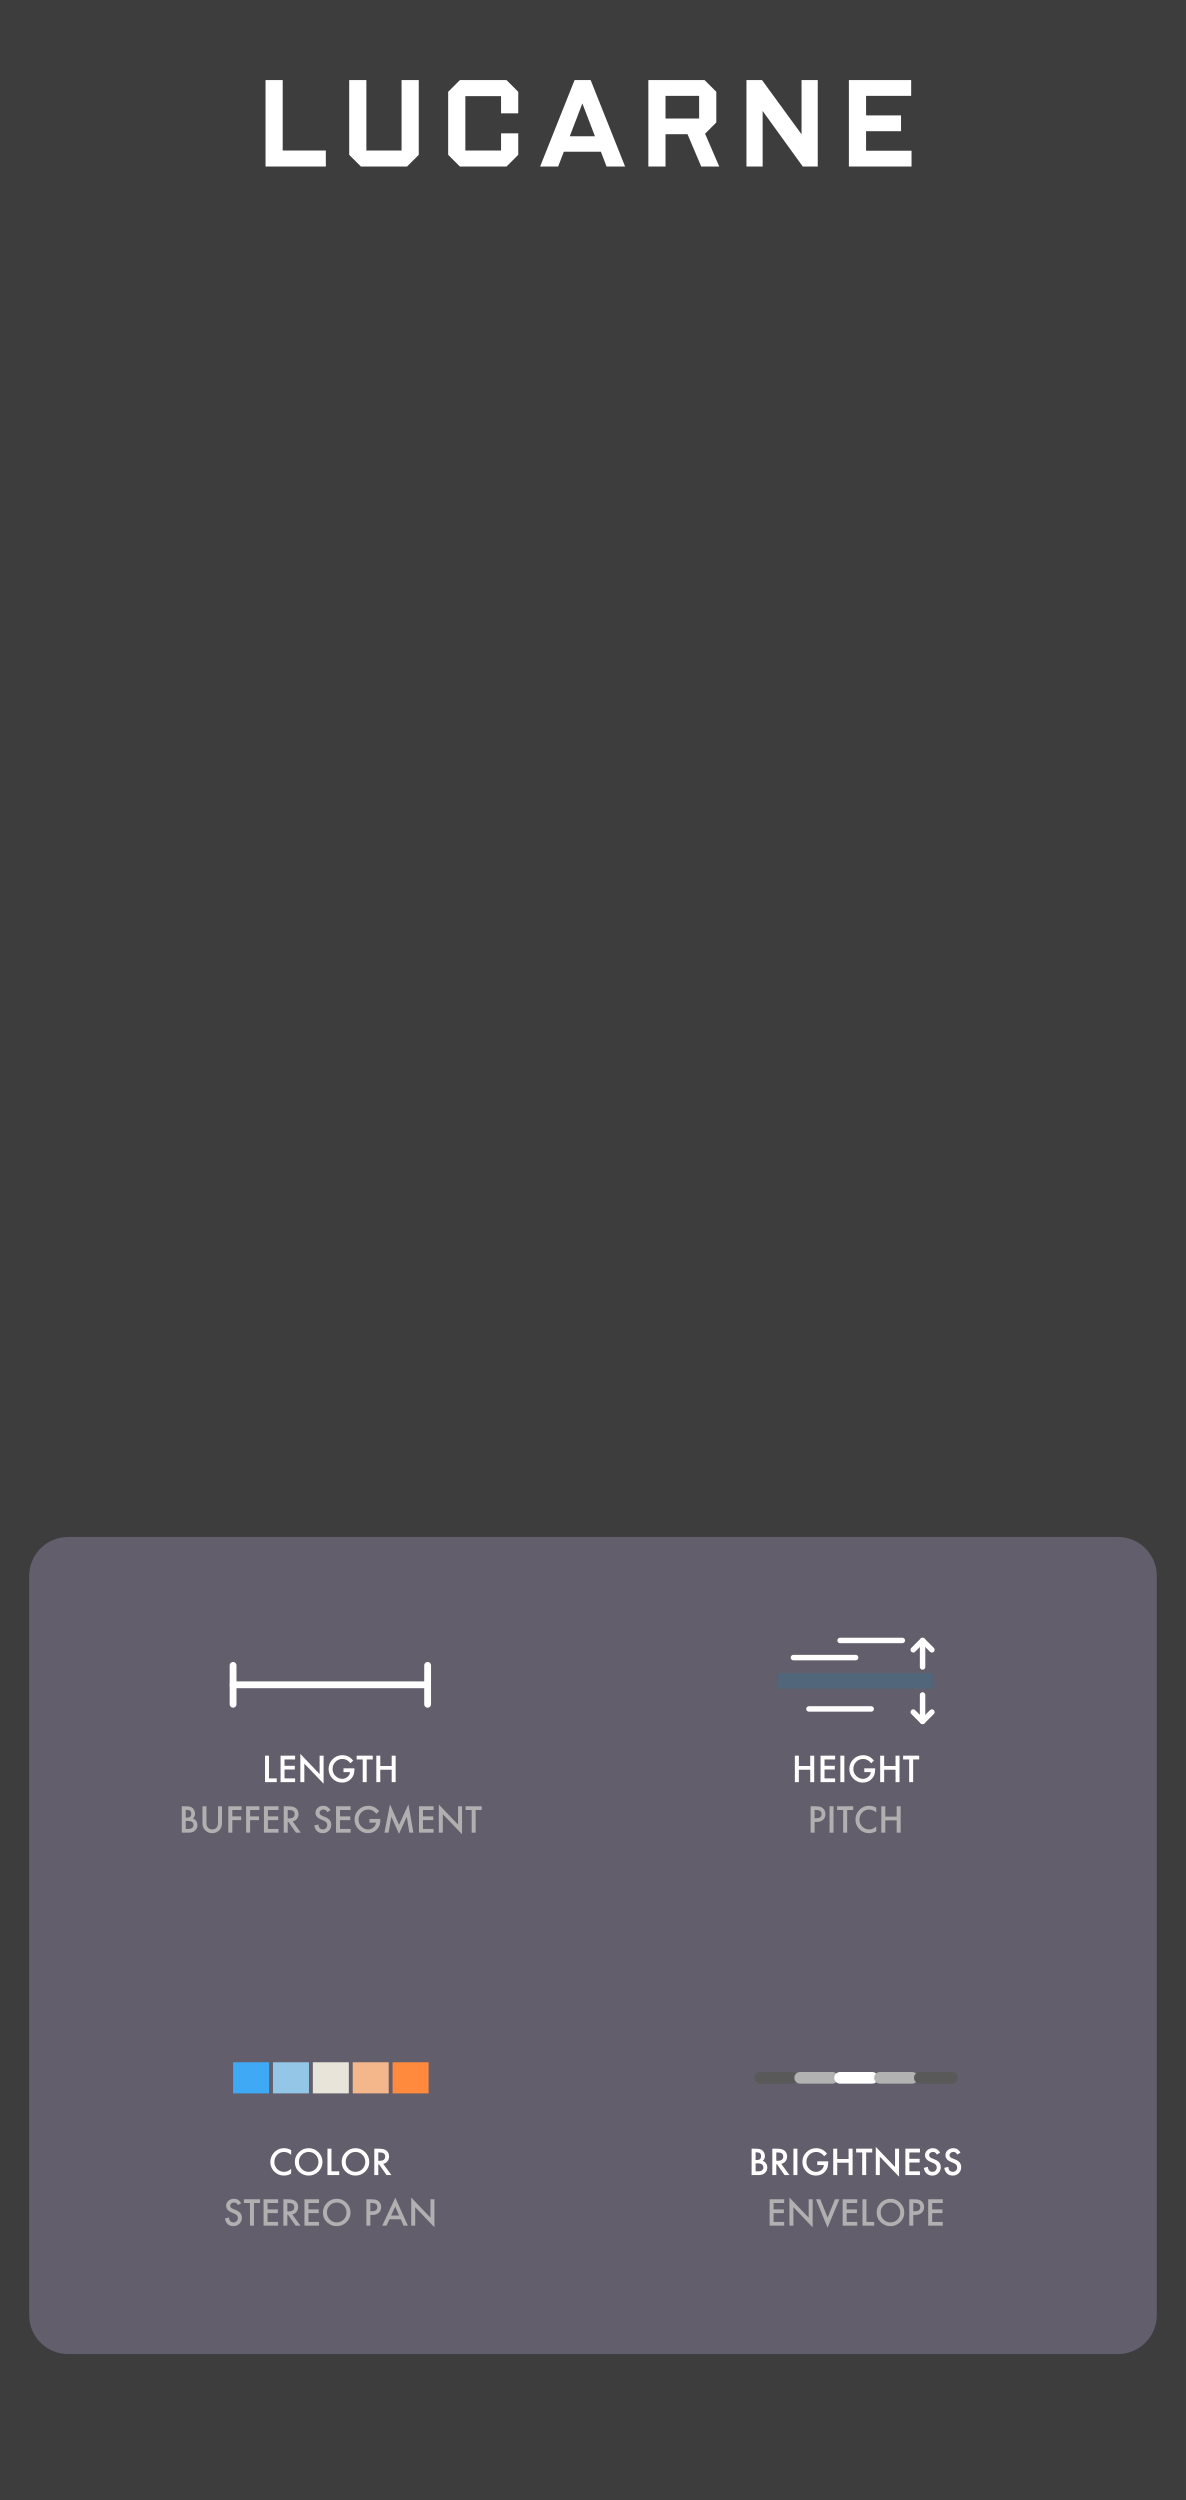
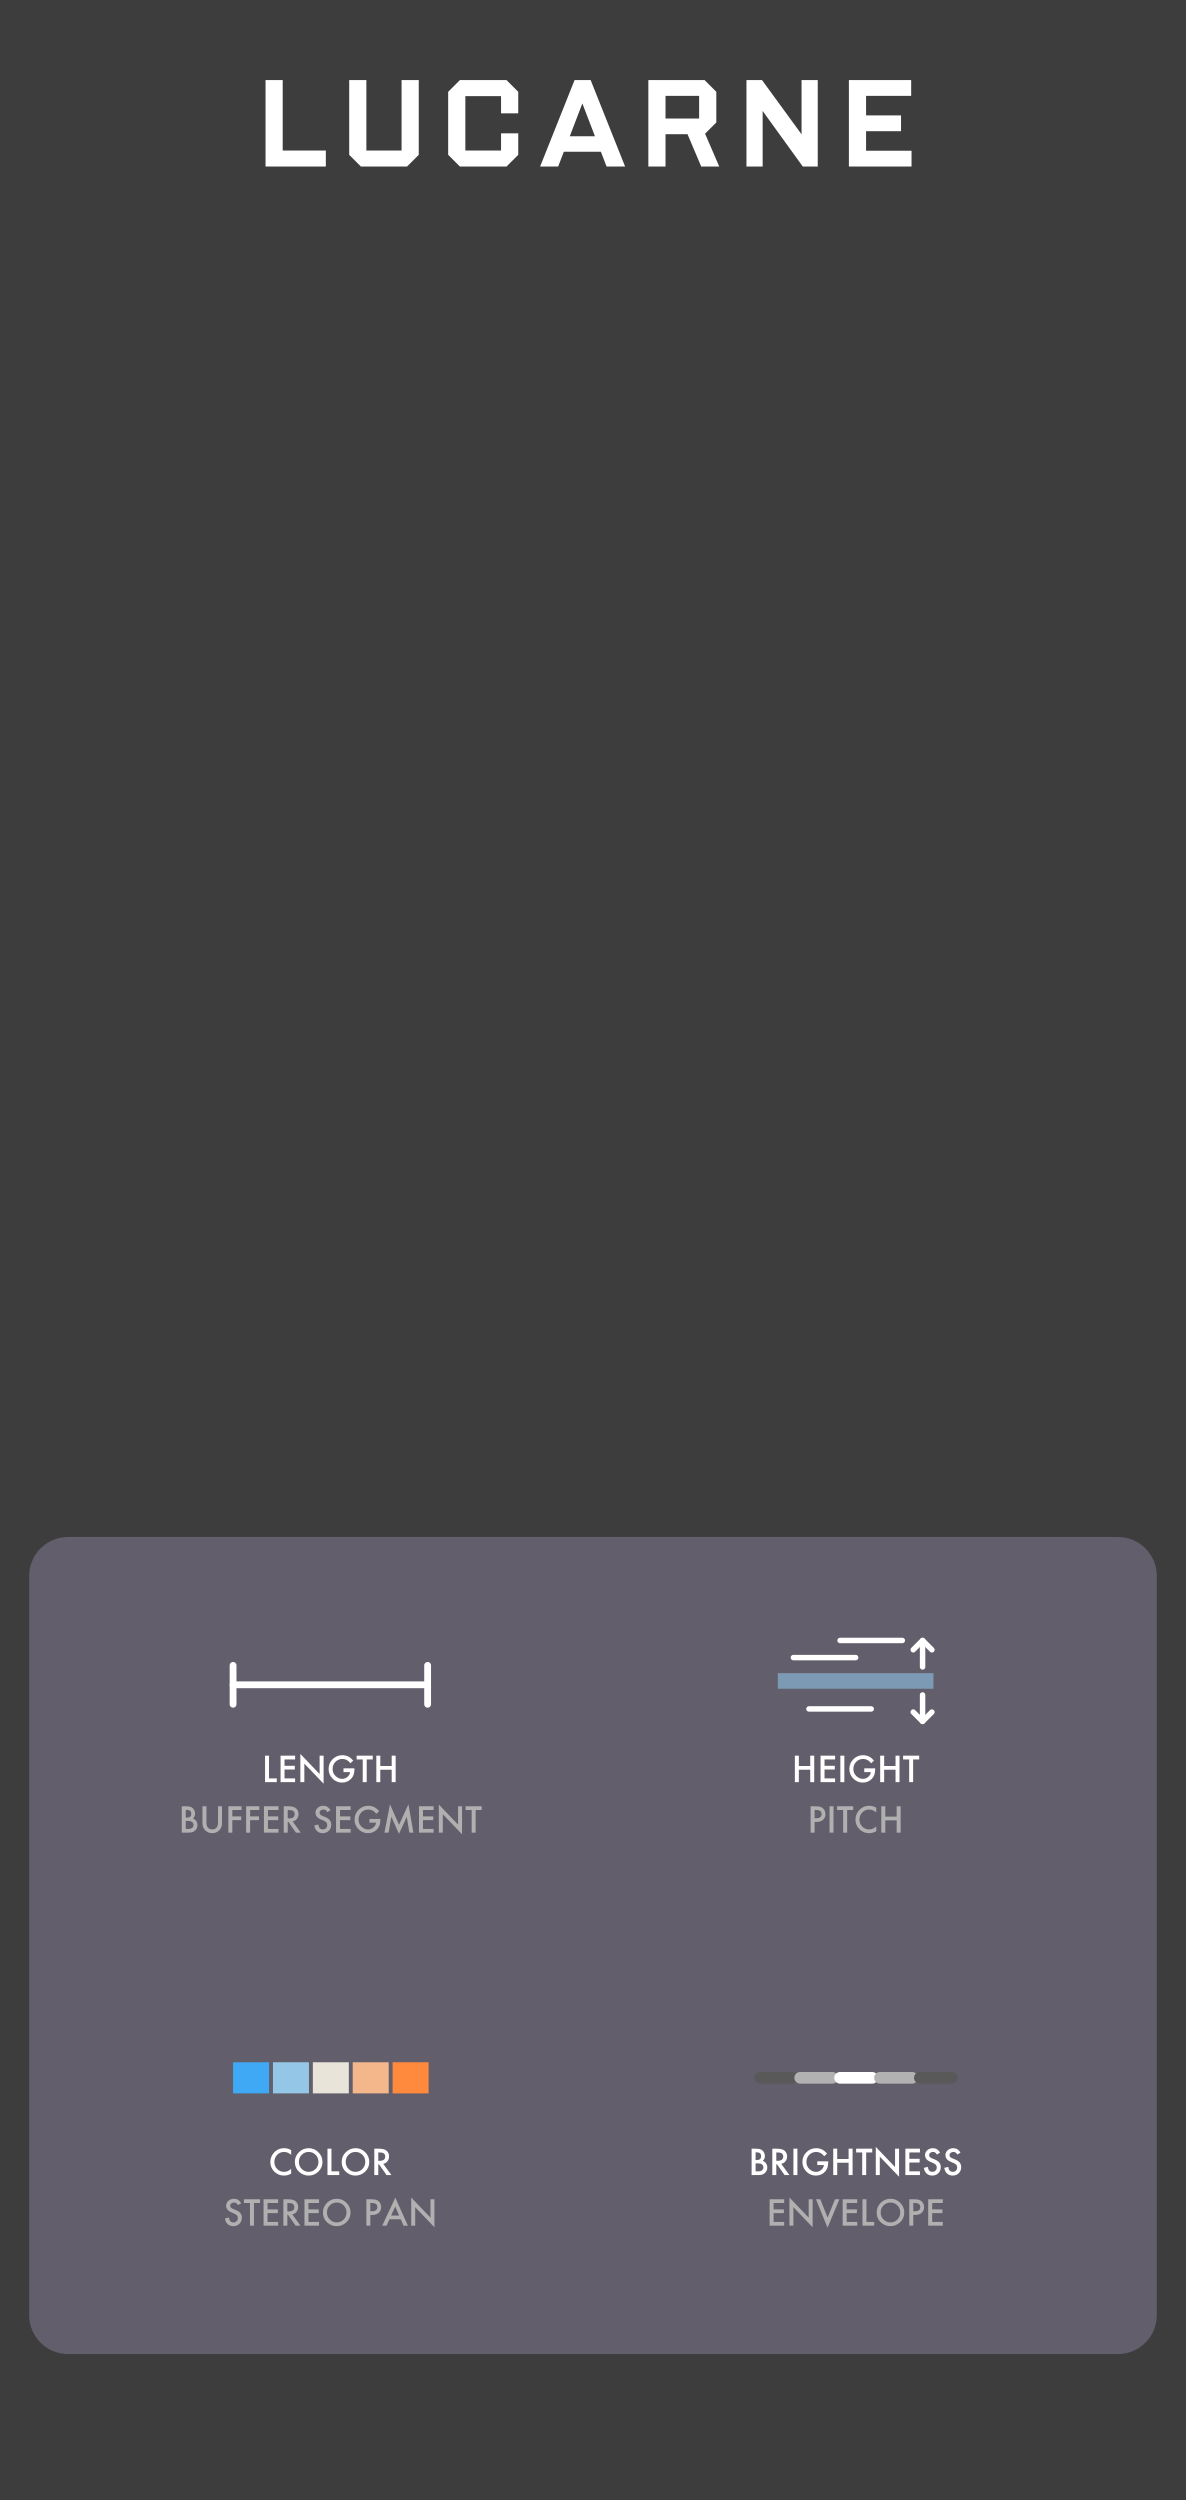
<svg xmlns="http://www.w3.org/2000/svg" version="1.1" width="60.96mm" height="128.5mm" viewBox="0 0 60.96 128.5">
  <g id="panel">
    <rect x="0" y="0" width="60.96" height="128.5" fill="#3d3d3d" />
    <rect class="zone" x="1.50" y="79.00" width="57.96" height="42.00" rx="2.00" fill="#9a8fb0" fill-opacity="0.4" />
    <path fill="#ffffff" d="M13.649 8.561H16.748V7.736H14.531V4.116H13.649Z M18.552 8.561H20.921L21.524 7.958V4.116H20.641V7.736H18.831V4.116H17.949V7.958Z M23.639 8.561H26.033L26.637 7.958V6.853H25.754V7.736H23.919V4.941H25.754V5.824H26.637V4.719L26.033 4.116H23.639L23.036 4.719V7.958Z M27.762 8.561H28.689L28.981 7.799H30.886L31.178 8.561H32.13L30.359 4.116H29.533ZM29.286 7.005 29.933 5.316 30.581 7.005Z M33.325 8.561H34.208V6.897H35.338L36.043 8.561H36.97L36.24 6.872L36.818 6.294V4.719L36.215 4.116H33.325ZM34.208 6.091V4.929H35.935V6.091Z M38.368 8.561H39.2V5.704L41.264 8.561H42.032V4.116H41.2V6.904L39.168 4.116H38.368Z M43.633 8.561H46.853V7.748H44.516V6.745H46.313V5.932H44.516V4.929H46.834V4.116H43.633Z" />
    <path fill="#ffffff" d="M13.827 90.243V91.408H14.226V91.6H13.623V90.243Z M15.169 90.435H14.625V90.762H15.154V90.954H14.625V91.408H15.169V91.6H14.421V90.243H15.169Z M15.438 91.6V90.151L16.428 91.186V90.243H16.633V91.683L15.643 90.65V91.6Z M17.656 90.893H18.217V90.938Q18.217 91.091 18.181 91.209Q18.145 91.318 18.062 91.413Q17.873 91.625 17.581 91.625Q17.296 91.625 17.093 91.42Q16.89 91.213 16.89 90.924Q16.89 90.629 17.097 90.423Q17.303 90.217 17.6 90.217Q17.759 90.217 17.897 90.282Q18.029 90.347 18.156 90.493L18.01 90.632Q17.843 90.41 17.603 90.41Q17.388 90.41 17.242 90.558Q17.096 90.704 17.096 90.924Q17.096 91.151 17.259 91.298Q17.411 91.434 17.588 91.434Q17.739 91.434 17.86 91.332Q17.98 91.229 17.994 91.086H17.656Z M18.849 90.435V91.6H18.644V90.435H18.332V90.243H19.16V90.435Z M19.547 90.774H20.133V90.243H20.337V91.6H20.133V90.966H19.547V91.6H19.343V90.243H19.547Z" />
    <path fill="#ffffff" d="M41.061 90.774H41.646V90.243H41.851V91.6H41.646V90.966H41.061V91.6H40.856V90.243H41.061Z M42.925 90.435H42.381V90.762H42.909V90.954H42.381V91.408H42.925V91.6H42.176V90.243H42.925Z M43.399 90.243V91.6H43.194V90.243Z M44.423 90.893H44.983V90.938Q44.983 91.091 44.947 91.209Q44.912 91.318 44.829 91.413Q44.64 91.625 44.348 91.625Q44.063 91.625 43.86 91.42Q43.657 91.213 43.657 90.924Q43.657 90.629 43.864 90.423Q44.07 90.217 44.366 90.217Q44.525 90.217 44.663 90.282Q44.795 90.347 44.923 90.493L44.777 90.632Q44.61 90.41 44.37 90.41Q44.154 90.41 44.009 90.558Q43.863 90.704 43.863 90.924Q43.863 91.151 44.025 91.298Q44.177 91.434 44.355 91.434Q44.506 91.434 44.626 91.332Q44.747 91.229 44.761 91.086H44.423Z M45.446 90.774H46.031V90.243H46.236V91.6H46.031V90.966H45.446V91.6H45.241V90.243H45.446Z M46.935 90.435V91.6H46.731V90.435H46.419V90.243H47.246V90.435Z" />
    <path fill="#b0b0b0" d="M9.342 94.2V92.843H9.546Q9.682 92.843 9.763 92.864Q9.845 92.885 9.901 92.935Q9.958 92.987 9.992 93.064Q10.026 93.143 10.026 93.223Q10.026 93.369 9.914 93.47Q10.023 93.507 10.085 93.599Q10.148 93.69 10.148 93.812Q10.148 93.971 10.036 94.08Q9.968 94.148 9.884 94.175Q9.791 94.2 9.653 94.2ZM9.547 93.426H9.611Q9.726 93.426 9.779 93.375Q9.832 93.325 9.832 93.226Q9.832 93.13 9.777 93.081Q9.723 93.031 9.619 93.031H9.547ZM9.547 94.008H9.674Q9.813 94.008 9.878 93.953Q9.946 93.894 9.946 93.804Q9.946 93.716 9.88 93.656Q9.816 93.597 9.651 93.597H9.547Z M10.611 92.843V93.66Q10.611 93.835 10.669 93.916Q10.754 94.033 10.909 94.033Q11.064 94.033 11.149 93.916Q11.206 93.838 11.206 93.66V92.843H11.411V93.717Q11.411 93.931 11.278 94.07Q11.127 94.225 10.909 94.225Q10.69 94.225 10.54 94.07Q10.407 93.931 10.407 93.717V92.843Z M12.414 93.035H11.941V93.362H12.397V93.554H11.941V94.2H11.736V92.843H12.414Z M13.329 93.035H12.856V93.362H13.312V93.554H12.856V94.2H12.651V92.843H13.329Z M14.315 93.035H13.771V93.362H14.299V93.554H13.771V94.008H14.315V94.2H13.566V92.843H14.315Z M15.044 93.622 15.464 94.2H15.213L14.826 93.645H14.789V94.2H14.584V92.843H14.824Q15.093 92.843 15.213 92.944Q15.344 93.057 15.344 93.241Q15.344 93.385 15.262 93.489Q15.179 93.593 15.044 93.622ZM14.789 93.466H14.854Q15.145 93.466 15.145 93.244Q15.145 93.035 14.862 93.035H14.789Z M16.991 93.045 16.824 93.144Q16.778 93.063 16.736 93.038Q16.692 93.01 16.622 93.01Q16.537 93.01 16.481 93.058Q16.425 93.106 16.425 93.178Q16.425 93.277 16.572 93.338L16.708 93.393Q16.873 93.46 16.949 93.556Q17.026 93.652 17.026 93.792Q17.026 93.979 16.901 94.102Q16.775 94.225 16.589 94.225Q16.412 94.225 16.297 94.12Q16.184 94.015 16.156 93.826L16.363 93.78Q16.377 93.899 16.412 93.945Q16.476 94.033 16.597 94.033Q16.693 94.033 16.756 93.969Q16.819 93.905 16.819 93.806Q16.819 93.767 16.808 93.734Q16.797 93.701 16.774 93.673Q16.751 93.645 16.714 93.621Q16.677 93.597 16.626 93.575L16.495 93.521Q16.216 93.403 16.216 93.176Q16.216 93.023 16.333 92.92Q16.45 92.817 16.624 92.817Q16.859 92.817 16.991 93.045Z M18.022 93.035H17.477V93.362H18.006V93.554H17.477V94.008H18.022V94.2H17.273V92.843H18.022Z M18.988 93.493H19.549V93.538Q19.549 93.691 19.513 93.809Q19.478 93.918 19.394 94.013Q19.205 94.225 18.914 94.225Q18.629 94.225 18.426 94.02Q18.223 93.813 18.223 93.524Q18.223 93.229 18.429 93.023Q18.636 92.817 18.932 92.817Q19.091 92.817 19.229 92.882Q19.361 92.947 19.488 93.093L19.343 93.232Q19.176 93.01 18.936 93.01Q18.72 93.01 18.574 93.158Q18.428 93.304 18.428 93.524Q18.428 93.751 18.591 93.898Q18.743 94.034 18.921 94.034Q19.072 94.034 19.192 93.932Q19.313 93.829 19.327 93.686H18.988Z M19.759 94.2 20.045 92.741 20.511 93.796 20.993 92.741 21.25 94.2H21.04L20.909 93.381L20.507 94.262L20.117 93.38L19.971 94.2Z M22.286 93.035H21.742V93.362H22.27V93.554H21.742V94.008H22.286V94.2H21.537V92.843H22.286Z M22.555 94.2V92.751L23.545 93.786V92.843H23.749V94.283L22.76 93.25V94.2Z M24.449 93.035V94.2H24.244V93.035H23.932V92.843H24.76V93.035Z" />
    <path fill="#b0b0b0" d="M41.871 93.649V94.2H41.666V92.843H41.898Q42.069 92.843 42.156 92.867Q42.244 92.89 42.311 92.956Q42.427 93.071 42.427 93.245Q42.427 93.431 42.303 93.54Q42.178 93.649 41.966 93.649ZM41.871 93.459H41.948Q42.23 93.459 42.23 93.242Q42.23 93.032 41.939 93.032H41.871Z M42.843 92.843V94.2H42.638V92.843Z M43.544 93.035V94.2H43.339V93.035H43.027V92.843H43.855V93.035Z M45.04 92.916V93.158Q44.863 93.01 44.673 93.01Q44.464 93.01 44.321 93.16Q44.176 93.31 44.176 93.526Q44.176 93.739 44.321 93.886Q44.465 94.033 44.674 94.033Q44.782 94.033 44.858 93.998Q44.9 93.98 44.945 93.95Q44.99 93.921 45.04 93.878V94.125Q44.865 94.225 44.671 94.225Q44.38 94.225 44.175 94.022Q43.97 93.817 43.97 93.528Q43.97 93.268 44.141 93.065Q44.352 92.817 44.687 92.817Q44.87 92.817 45.04 92.916Z M45.504 93.374H46.089V92.843H46.294V94.2H46.089V93.566H45.504V94.2H45.299V92.843H45.504Z" />
    <path fill="#ffffff" d="M14.966 110.516V110.758Q14.788 110.61 14.598 110.61Q14.389 110.61 14.246 110.76Q14.102 110.91 14.102 111.126Q14.102 111.339 14.246 111.486Q14.39 111.633 14.599 111.633Q14.707 111.633 14.783 111.598Q14.825 111.58 14.87 111.55Q14.915 111.521 14.966 111.478V111.725Q14.79 111.825 14.596 111.825Q14.305 111.825 14.1 111.622Q13.895 111.417 13.895 111.128Q13.895 110.868 14.066 110.665Q14.277 110.417 14.612 110.417Q14.795 110.417 14.966 110.516Z M15.156 111.115Q15.156 110.829 15.366 110.623Q15.576 110.417 15.869 110.417Q16.159 110.417 16.367 110.625Q16.575 110.832 16.575 111.123Q16.575 111.416 16.366 111.62Q16.156 111.825 15.859 111.825Q15.596 111.825 15.387 111.643Q15.156 111.441 15.156 111.115ZM15.363 111.118Q15.363 111.343 15.514 111.488Q15.664 111.633 15.861 111.633Q16.075 111.633 16.222 111.485Q16.368 111.336 16.368 111.121Q16.368 110.904 16.223 110.758Q16.079 110.61 15.866 110.61Q15.655 110.61 15.509 110.758Q15.363 110.904 15.363 111.118Z M17.037 110.443V111.608H17.436V111.8H16.832V110.443Z M17.563 111.115Q17.563 110.829 17.773 110.623Q17.982 110.417 18.276 110.417Q18.566 110.417 18.773 110.625Q18.981 110.832 18.981 111.123Q18.981 111.416 18.772 111.62Q18.562 111.825 18.265 111.825Q18.002 111.825 17.793 111.643Q17.563 111.441 17.563 111.115ZM17.769 111.118Q17.769 111.343 17.92 111.488Q18.071 111.633 18.268 111.633Q18.481 111.633 18.628 111.485Q18.775 111.336 18.775 111.121Q18.775 110.904 18.63 110.758Q18.486 110.61 18.273 110.61Q18.061 110.61 17.915 110.758Q17.769 110.904 17.769 111.118Z M19.698 111.222 20.119 111.8H19.868L19.48 111.245H19.444V111.8H19.239V110.443H19.479Q19.748 110.443 19.867 110.544Q19.999 110.657 19.999 110.841Q19.999 110.985 19.916 111.089Q19.834 111.193 19.698 111.222ZM19.444 111.066H19.509Q19.8 111.066 19.8 110.844Q19.8 110.635 19.517 110.635H19.444Z" />
    <path fill="#ffffff" d="M38.633 111.8V110.443H38.837Q38.973 110.443 39.054 110.464Q39.135 110.485 39.192 110.535Q39.249 110.587 39.282 110.664Q39.317 110.743 39.317 110.823Q39.317 110.969 39.205 111.07Q39.313 111.107 39.375 111.199Q39.439 111.29 39.439 111.412Q39.439 111.571 39.326 111.68Q39.259 111.748 39.174 111.775Q39.082 111.8 38.943 111.8ZM38.838 111.026H38.902Q39.016 111.026 39.069 110.975Q39.122 110.925 39.122 110.826Q39.122 110.73 39.068 110.681Q39.013 110.631 38.91 110.631H38.838ZM38.838 111.608H38.964Q39.103 111.608 39.168 111.553Q39.237 111.494 39.237 111.404Q39.237 111.316 39.171 111.256Q39.106 111.197 38.941 111.197H38.838Z M40.157 111.222 40.577 111.8H40.326L39.939 111.245H39.902V111.8H39.697V110.443H39.937Q40.206 110.443 40.326 110.544Q40.457 110.657 40.457 110.841Q40.457 110.985 40.375 111.089Q40.292 111.193 40.157 111.222ZM39.902 111.066H39.967Q40.258 111.066 40.258 110.844Q40.258 110.635 39.975 110.635H39.902Z M40.986 110.443V111.8H40.781V110.443Z M42.009 111.093H42.57V111.138Q42.57 111.291 42.534 111.409Q42.499 111.518 42.416 111.613Q42.227 111.825 41.935 111.825Q41.65 111.825 41.447 111.62Q41.244 111.413 41.244 111.124Q41.244 110.829 41.451 110.623Q41.657 110.417 41.953 110.417Q42.112 110.417 42.25 110.482Q42.382 110.547 42.51 110.693L42.364 110.832Q42.197 110.61 41.957 110.61Q41.741 110.61 41.596 110.758Q41.45 110.904 41.45 111.124Q41.45 111.351 41.612 111.498Q41.764 111.634 41.942 111.634Q42.093 111.634 42.213 111.532Q42.334 111.429 42.348 111.286H42.009Z M43.033 110.974H43.618V110.443H43.823V111.8H43.618V111.166H43.033V111.8H42.828V110.443H43.033Z M44.522 110.635V111.8H44.317V110.635H44.005V110.443H44.833V110.635Z M45.016 111.8V110.351L46.006 111.386V110.443H46.211V111.883L45.221 110.85V111.8Z M47.285 110.635H46.741V110.962H47.269V111.154H46.741V111.608H47.285V111.8H46.536V110.443H47.285Z M48.321 110.645 48.155 110.744Q48.108 110.663 48.066 110.638Q48.022 110.61 47.953 110.61Q47.867 110.61 47.811 110.658Q47.755 110.706 47.755 110.778Q47.755 110.877 47.903 110.938L48.038 110.993Q48.203 111.06 48.28 111.156Q48.356 111.252 48.356 111.392Q48.356 111.579 48.231 111.702Q48.106 111.825 47.919 111.825Q47.743 111.825 47.627 111.72Q47.514 111.615 47.486 111.426L47.693 111.38Q47.707 111.499 47.743 111.545Q47.806 111.633 47.927 111.633Q48.023 111.633 48.086 111.569Q48.15 111.505 48.15 111.406Q48.15 111.367 48.139 111.334Q48.128 111.301 48.104 111.273Q48.081 111.245 48.044 111.221Q48.007 111.197 47.956 111.175L47.825 111.121Q47.547 111.003 47.547 110.776Q47.547 110.623 47.663 110.52Q47.78 110.417 47.954 110.417Q48.189 110.417 48.321 110.645Z M49.37 110.645 49.204 110.744Q49.158 110.663 49.115 110.638Q49.072 110.61 49.002 110.61Q48.917 110.61 48.861 110.658Q48.804 110.706 48.804 110.778Q48.804 110.877 48.952 110.938L49.087 110.993Q49.253 111.06 49.329 111.156Q49.405 111.252 49.405 111.392Q49.405 111.579 49.281 111.702Q49.155 111.825 48.969 111.825Q48.792 111.825 48.677 111.72Q48.563 111.615 48.535 111.426L48.743 111.38Q48.757 111.499 48.792 111.545Q48.855 111.633 48.977 111.633Q49.072 111.633 49.136 111.569Q49.199 111.505 49.199 111.406Q49.199 111.367 49.188 111.334Q49.177 111.301 49.154 111.273Q49.13 111.245 49.093 111.221Q49.057 111.197 49.006 111.175L48.875 111.121Q48.596 111.003 48.596 110.776Q48.596 110.623 48.713 110.52Q48.83 110.417 49.004 110.417Q49.238 110.417 49.37 110.645Z" />
    <path fill="#b0b0b0" d="M12.397 113.245 12.231 113.344Q12.184 113.263 12.142 113.238Q12.098 113.21 12.029 113.21Q11.943 113.21 11.887 113.258Q11.831 113.306 11.831 113.378Q11.831 113.477 11.979 113.538L12.114 113.593Q12.279 113.66 12.356 113.756Q12.432 113.852 12.432 113.992Q12.432 114.179 12.307 114.302Q12.182 114.425 11.995 114.425Q11.819 114.425 11.703 114.32Q11.59 114.215 11.562 114.026L11.769 113.98Q11.783 114.099 11.819 114.145Q11.882 114.233 12.003 114.233Q12.099 114.233 12.162 114.169Q12.226 114.105 12.226 114.006Q12.226 113.967 12.215 113.934Q12.204 113.901 12.18 113.873Q12.157 113.845 12.12 113.821Q12.083 113.797 12.032 113.775L11.901 113.721Q11.623 113.603 11.623 113.376Q11.623 113.223 11.74 113.12Q11.856 113.017 12.03 113.017Q12.265 113.017 12.397 113.245Z M13.053 113.235V114.4H12.849V113.235H12.537V113.043H13.365V113.235Z M14.296 113.235H13.752V113.562H14.28V113.754H13.752V114.208H14.296V114.4H13.547V113.043H14.296Z M15.025 113.822 15.445 114.4H15.195L14.807 113.845H14.77V114.4H14.565V113.043H14.805Q15.074 113.043 15.194 113.144Q15.325 113.257 15.325 113.441Q15.325 113.585 15.243 113.689Q15.16 113.793 15.025 113.822ZM14.77 113.666H14.835Q15.126 113.666 15.126 113.444Q15.126 113.235 14.843 113.235H14.77Z M16.398 113.235H15.854V113.562H16.382V113.754H15.854V114.208H16.398V114.4H15.649V113.043H16.398Z M16.599 113.715Q16.599 113.429 16.809 113.223Q17.018 113.017 17.312 113.017Q17.602 113.017 17.809 113.225Q18.018 113.432 18.018 113.723Q18.018 114.016 17.808 114.22Q17.598 114.425 17.301 114.425Q17.038 114.425 16.829 114.243Q16.599 114.041 16.599 113.715ZM16.806 113.718Q16.806 113.943 16.957 114.088Q17.107 114.233 17.304 114.233Q17.517 114.233 17.664 114.085Q17.811 113.936 17.811 113.721Q17.811 113.504 17.666 113.358Q17.522 113.21 17.309 113.21Q17.097 113.21 16.951 113.358Q16.806 113.504 16.806 113.718Z M19.035 113.849V114.4H18.831V113.043H19.063Q19.233 113.043 19.32 113.067Q19.408 113.09 19.475 113.156Q19.592 113.271 19.592 113.445Q19.592 113.631 19.467 113.74Q19.342 113.849 19.13 113.849ZM19.035 113.659H19.112Q19.394 113.659 19.394 113.442Q19.394 113.232 19.103 113.232H19.035Z M20.6 114.07H20.019L19.868 114.4H19.647L20.319 112.958L20.966 114.4H20.742ZM20.516 113.878 20.315 113.417 20.104 113.878Z M21.136 114.4V112.951L22.126 113.986V113.043H22.33V114.483L21.341 113.45V114.4Z" />
    <path fill="#b0b0b0" d="M40.307 113.235H39.763V113.562H40.291V113.754H39.763V114.208H40.307V114.4H39.558V113.043H40.307Z M40.576 114.4V112.951L41.566 113.986V113.043H41.77V114.483L40.781 113.45V114.4Z M42.164 113.043 42.539 113.983 42.92 113.043H43.144L42.535 114.502L41.94 113.043Z M44.062 113.235H43.518V113.562H44.046V113.754H43.518V114.208H44.062V114.4H43.313V113.043H44.062Z M44.535 113.043V114.208H44.934V114.4H44.331V113.043Z M45.061 113.715Q45.061 113.429 45.271 113.223Q45.48 113.017 45.774 113.017Q46.064 113.017 46.271 113.225Q46.48 113.432 46.48 113.723Q46.48 114.016 46.27 114.22Q46.06 114.425 45.763 114.425Q45.501 114.425 45.291 114.243Q45.061 114.041 45.061 113.715ZM45.268 113.718Q45.268 113.943 45.419 114.088Q45.569 114.233 45.766 114.233Q45.98 114.233 46.126 114.085Q46.273 113.936 46.273 113.721Q46.273 113.504 46.128 113.358Q45.984 113.21 45.771 113.21Q45.559 113.21 45.413 113.358Q45.268 113.504 45.268 113.718Z M46.942 113.849V114.4H46.737V113.043H46.969Q47.14 113.043 47.227 113.067Q47.315 113.09 47.381 113.156Q47.498 113.271 47.498 113.445Q47.498 113.631 47.373 113.74Q47.249 113.849 47.037 113.849ZM46.942 113.659H47.018Q47.301 113.659 47.301 113.442Q47.301 113.232 47.01 113.232H46.942Z M48.458 113.235H47.914V113.562H48.442V113.754H47.914V114.208H48.458V114.4H47.709V113.043H48.458Z" />
  </g>
  <g id="glyphs">
    <line x1="11.98" y1="86.6" x2="21.98" y2="86.6" stroke="#ffffff" stroke-width="0.35" stroke-linecap="round" />
    <line x1="11.98" y1="85.6" x2="11.98" y2="87.6" stroke="#ffffff" stroke-width="0.35" stroke-linecap="round" />
    <line x1="21.98" y1="85.6" x2="21.98" y2="87.6" stroke="#ffffff" stroke-width="0.35" stroke-linecap="round" />
-     <polygon points="39.98,86 47.98,86 47.98,86.8 39.98,86.8" fill="#51667a" />
+     <polygon points="39.98,86 47.98,86 47.98,86.8 39.98,86.8" fill="#7d9ab5" />
    <line x1="40.78" y1="85.2" x2="43.98" y2="85.2" stroke="#ffffff" stroke-width="0.28" stroke-linecap="round" />
    <line x1="43.18" y1="84.32" x2="46.38" y2="84.32" stroke="#ffffff" stroke-width="0.28" stroke-linecap="round" />
    <line x1="41.58" y1="87.84" x2="44.78" y2="87.84" stroke="#ffffff" stroke-width="0.28" stroke-linecap="round" />
    <polyline points="47.42,85.68 47.42,84.32" fill="none" stroke="#ffffff" stroke-width="0.28" stroke-linecap="round" stroke-linejoin="round" />
    <polyline points="46.94,84.8 47.42,84.32 47.9,84.8" fill="none" stroke="#ffffff" stroke-width="0.28" stroke-linecap="round" stroke-linejoin="round" />
    <polyline points="47.42,87.12 47.42,88.48" fill="none" stroke="#ffffff" stroke-width="0.28" stroke-linecap="round" stroke-linejoin="round" />
    <polyline points="46.94,88 47.42,88.48 47.9,88" fill="none" stroke="#ffffff" stroke-width="0.28" stroke-linecap="round" stroke-linejoin="round" />
    <polygon points="11.98,106 13.83,106 13.83,107.6 11.98,107.6" fill="#3fa9f5" />
    <polygon points="14.03,106 15.88,106 15.88,107.6 14.03,107.6" fill="#94c6e8" />
    <polygon points="16.08,106 17.93,106 17.93,107.6 16.08,107.6" fill="#e8e4da" />
    <polygon points="18.13,106 19.98,106 19.98,107.6 18.13,107.6" fill="#f4b78c" />
    <polygon points="20.18,106 22.03,106 22.03,107.6 20.18,107.6" fill="#ff8a3d" />
    <line x1="39.08" y1="106.8" x2="40.73" y2="106.8" stroke="#595959" stroke-width="0.6" stroke-linecap="round" />
    <line x1="41.13" y1="106.8" x2="42.78" y2="106.8" stroke="#b2b2b2" stroke-width="0.6" stroke-linecap="round" />
    <line x1="43.18" y1="106.8" x2="44.83" y2="106.8" stroke="#ffffff" stroke-width="0.6" stroke-linecap="round" />
    <line x1="45.23" y1="106.8" x2="46.88" y2="106.8" stroke="#b2b2b2" stroke-width="0.6" stroke-linecap="round" />
    <line x1="47.28" y1="106.8" x2="48.93" y2="106.8" stroke="#595959" stroke-width="0.6" stroke-linecap="round" />
  </g>
  <g id="components" style="display:none">
    <rect id="SCREEN#Widget" x="3.48" y="14.0" width="54.0" height="60.0" fill="#ffff00" />
  </g>
</svg>
